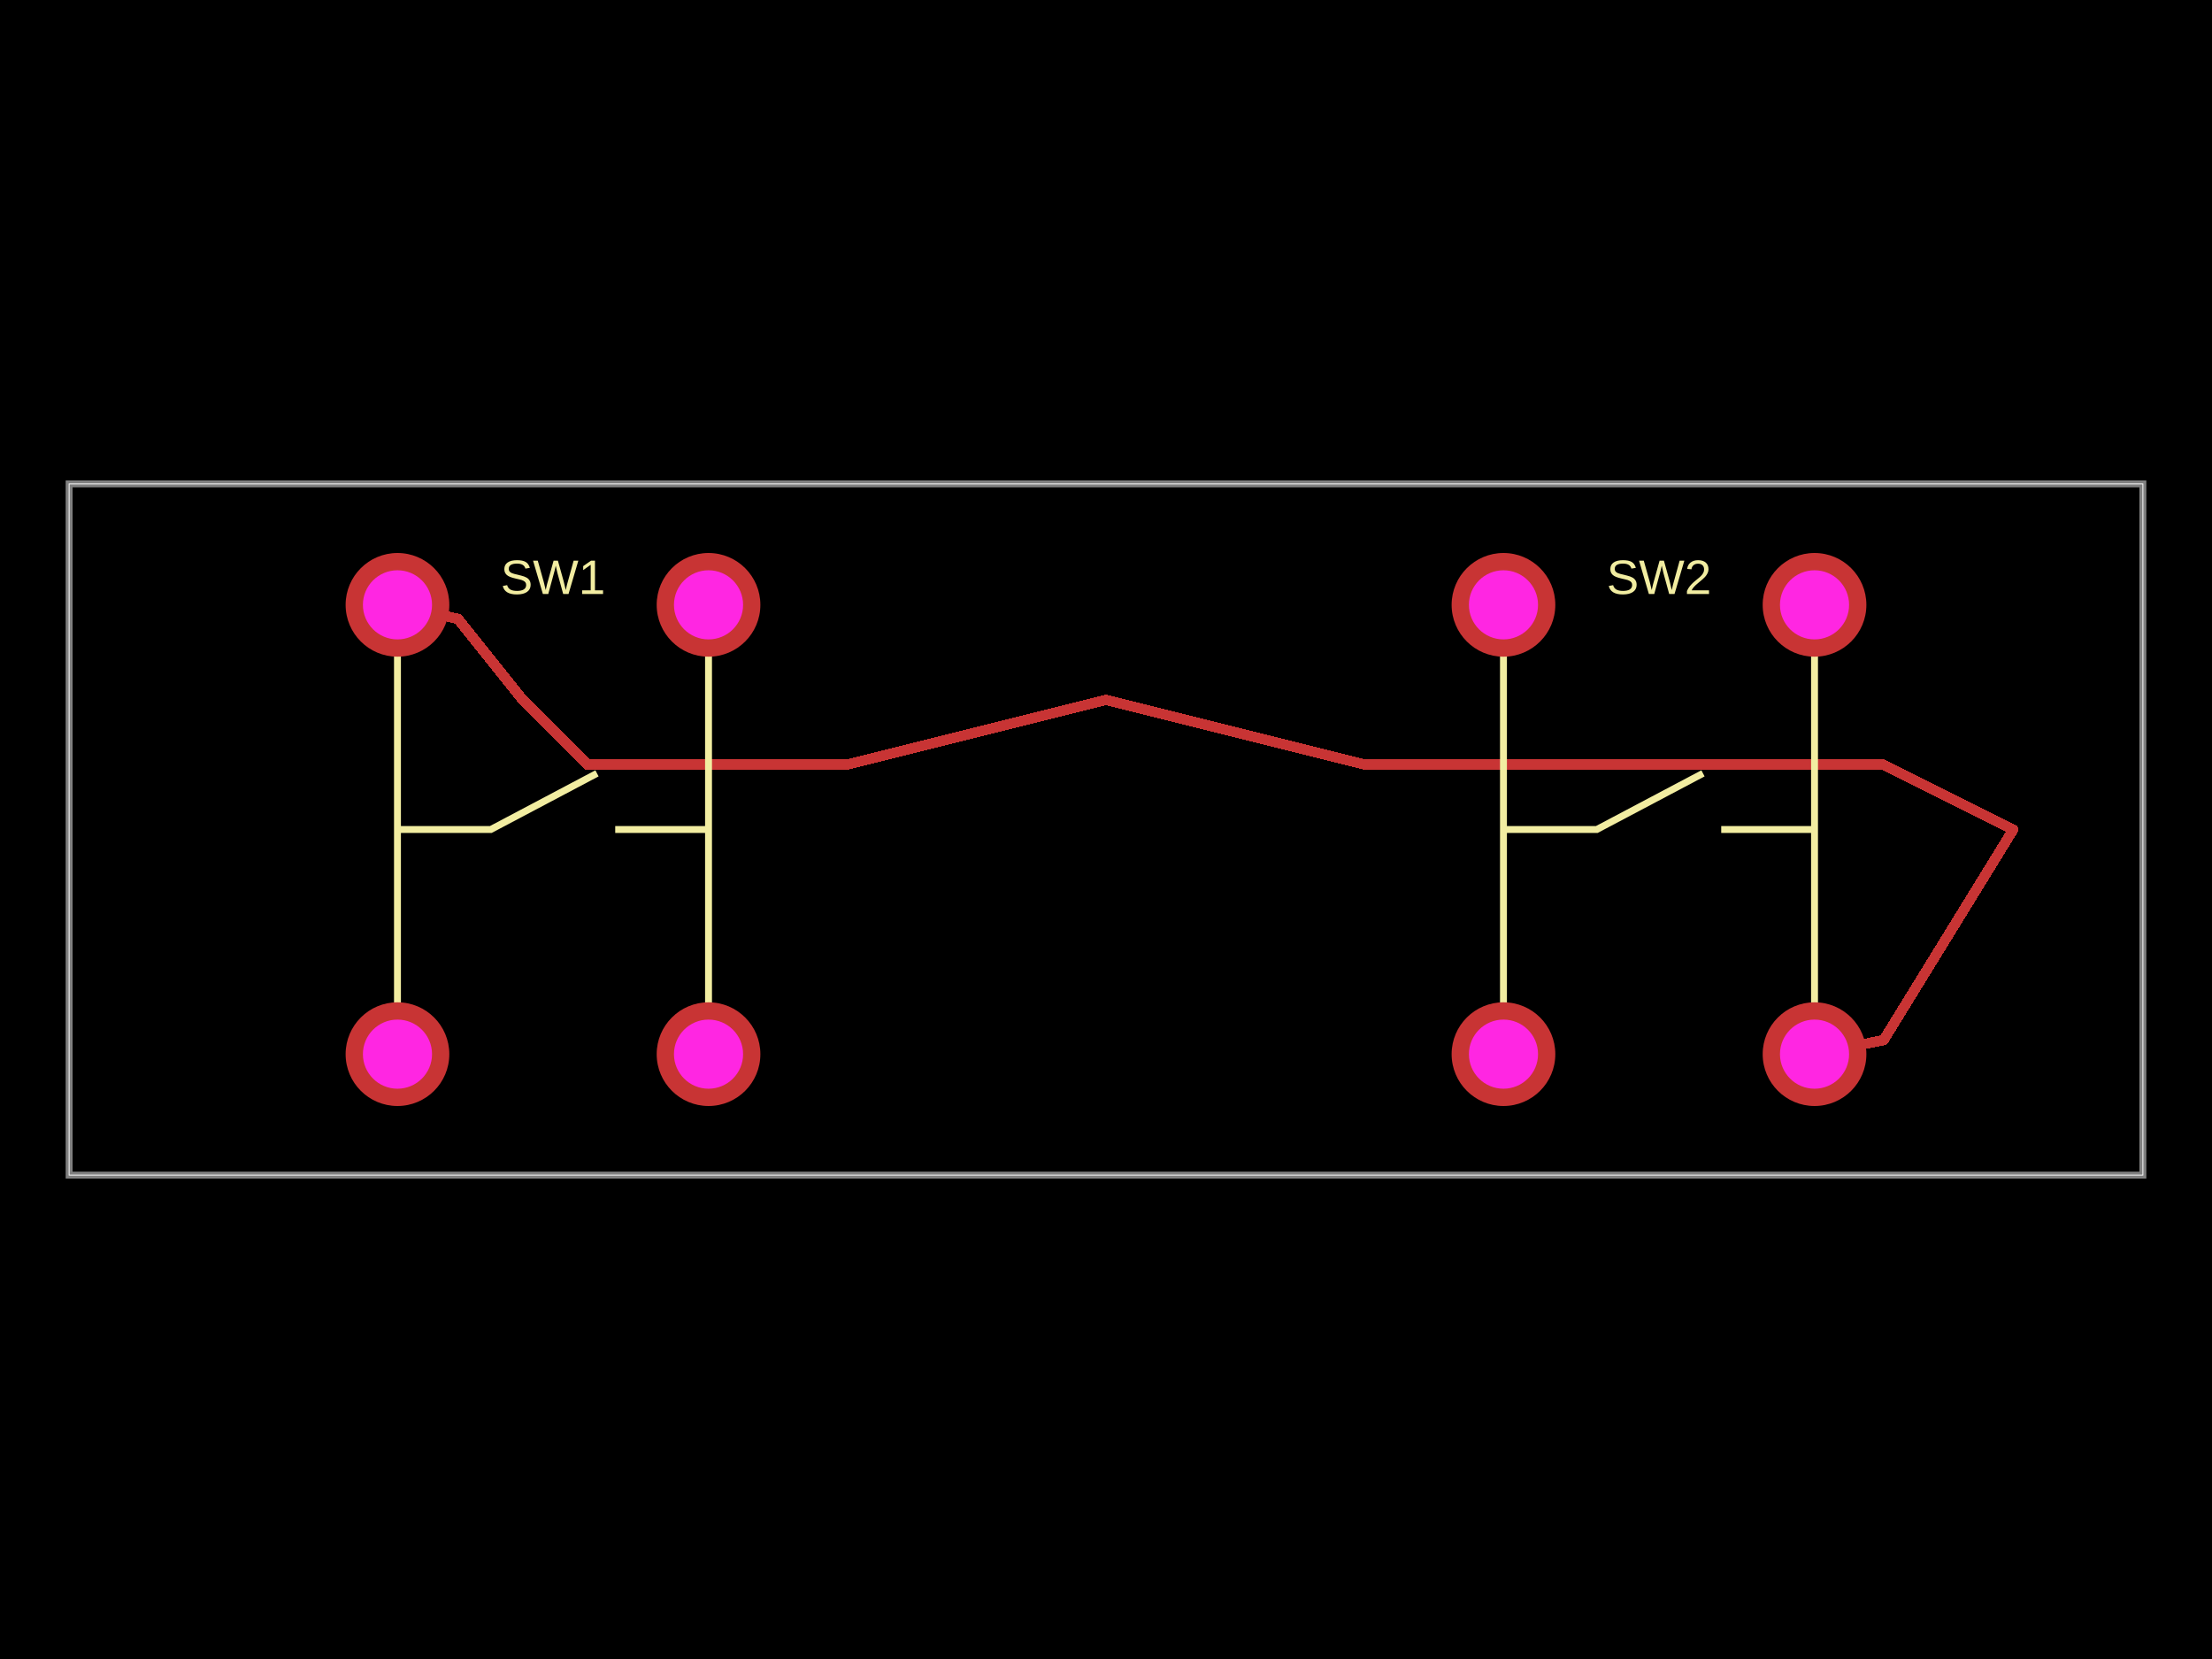
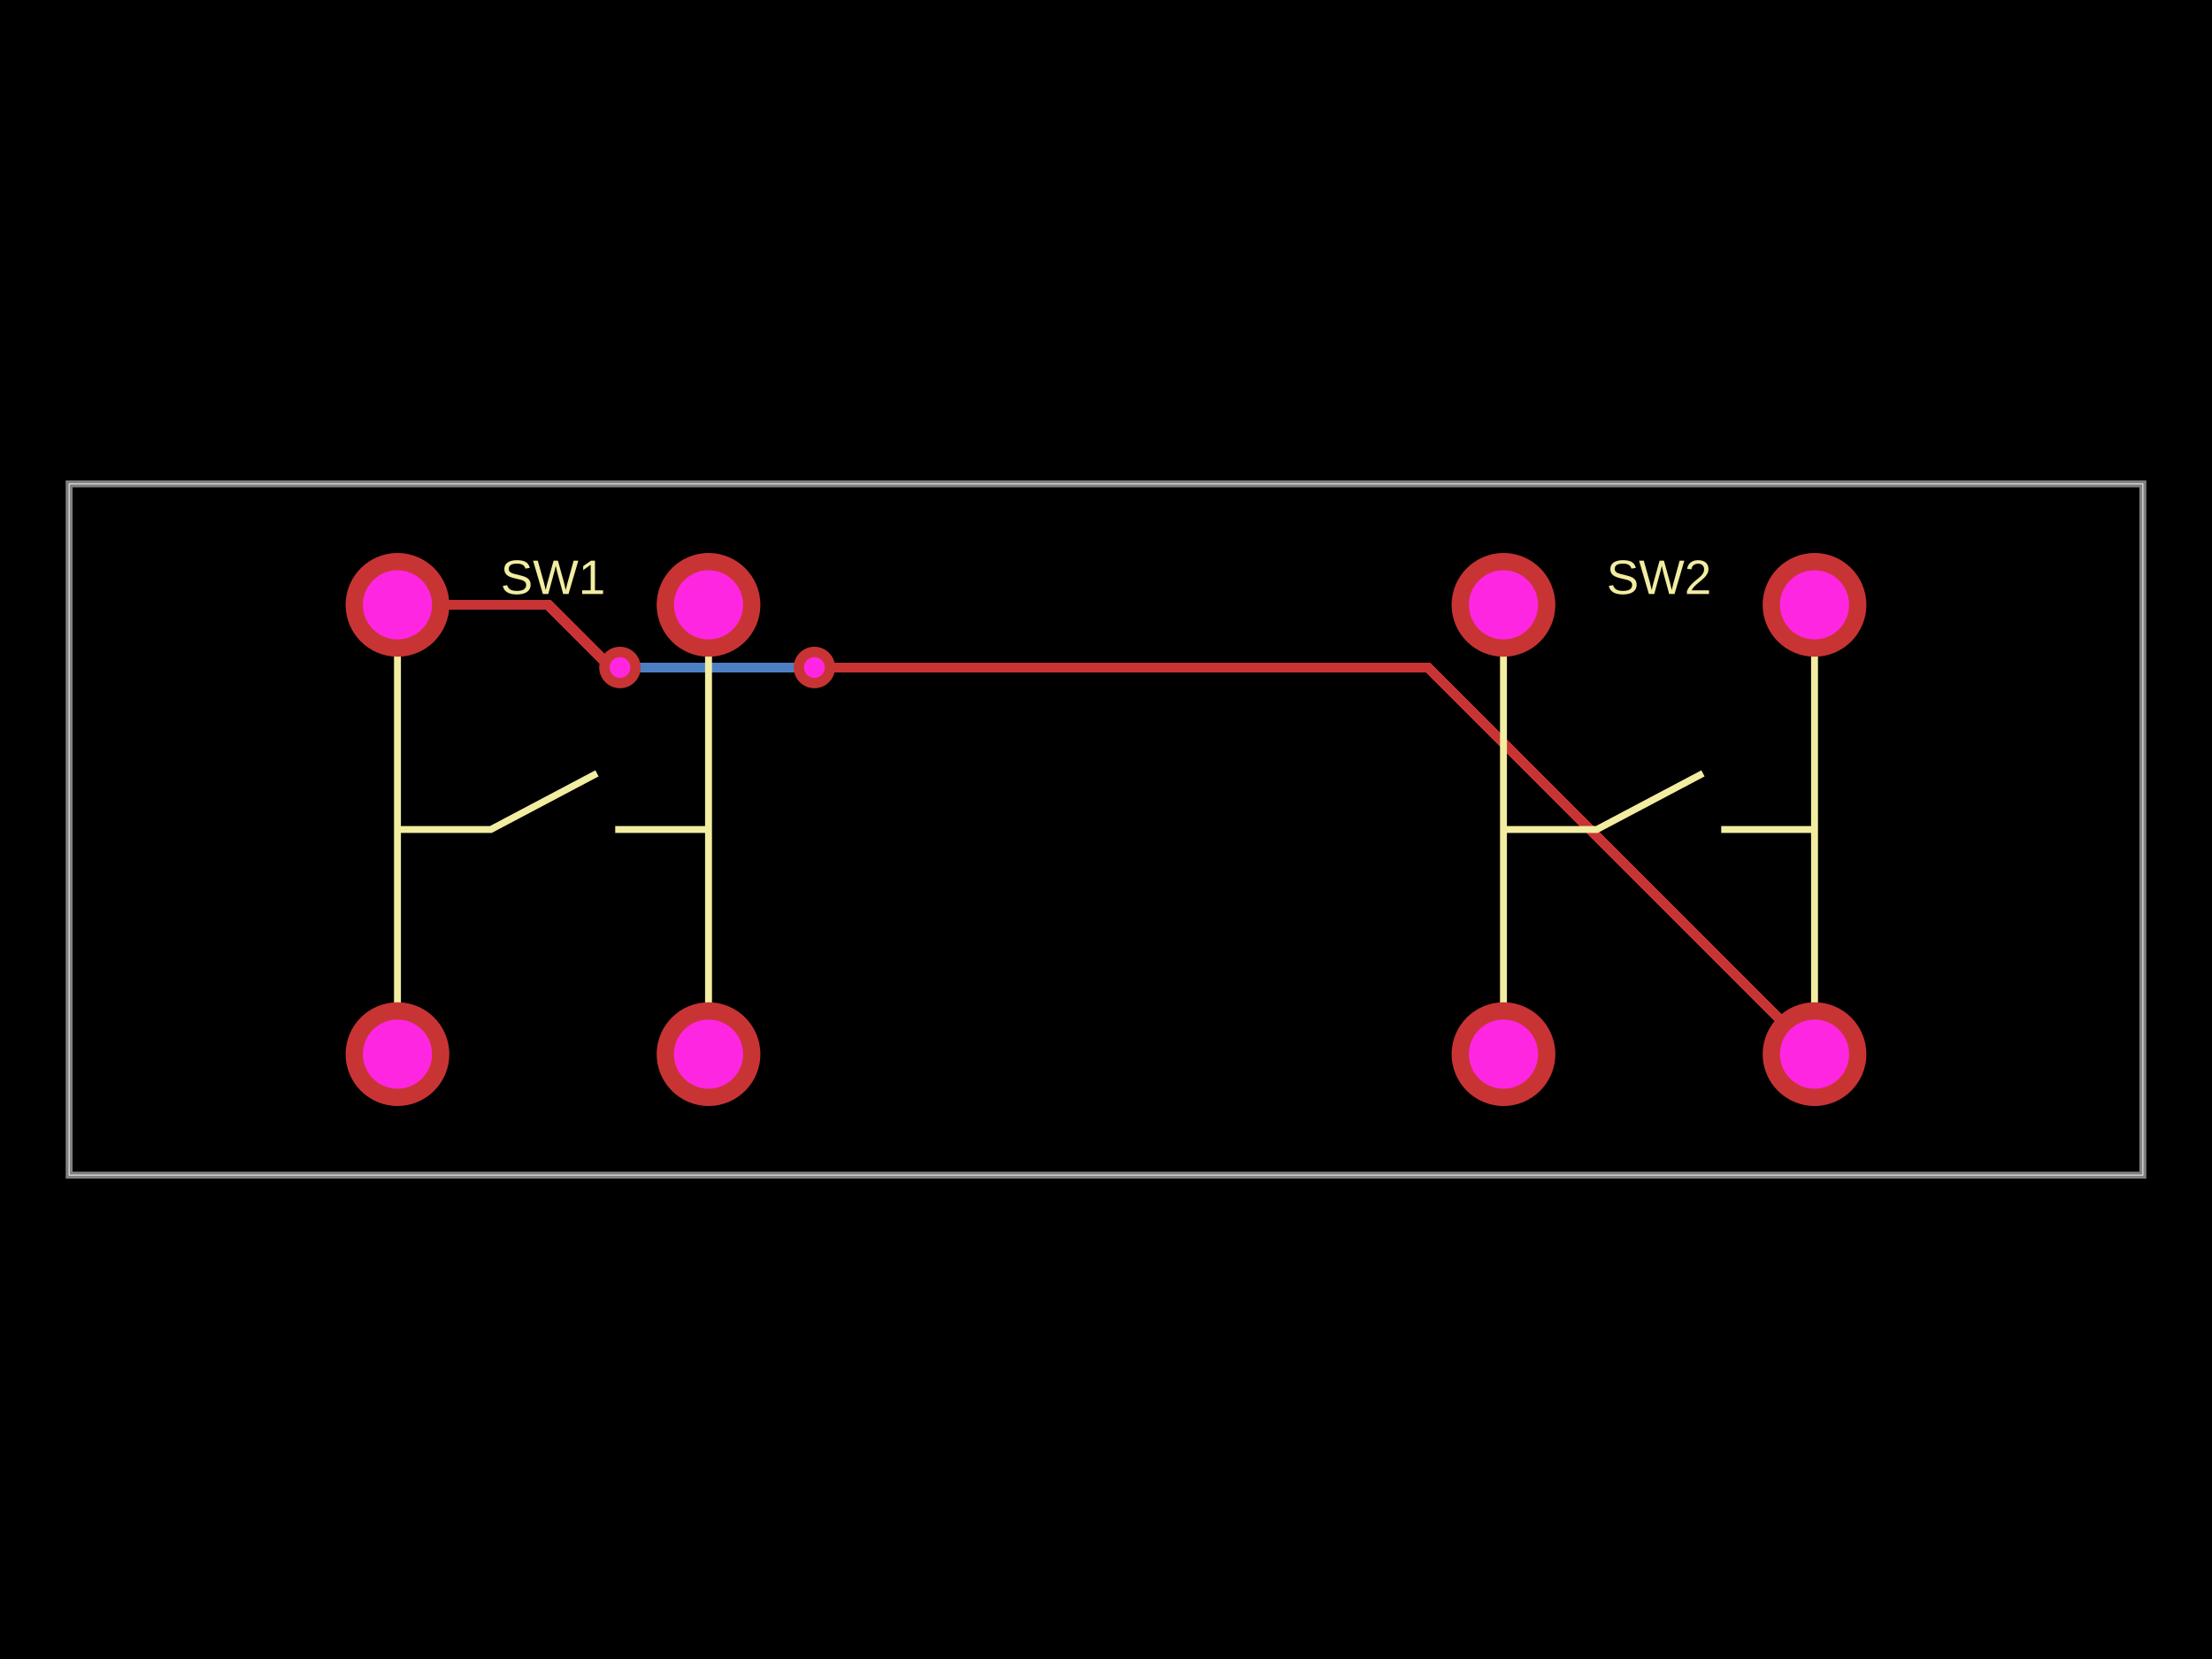
<svg xmlns="http://www.w3.org/2000/svg" width="800" height="600">
  <style />
  <rect class="boundary" x="0" y="0" fill="#000" width="800" height="600" />
  <rect class="pcb-boundary" fill="none" stroke="#fff" stroke-width="0.3" x="25" y="175" width="750" height="250" />
  <path class="pcb-board" d="M 25 425 L 775 425 L 775 175 L 25 175 Z" fill="none" stroke="rgba(255, 255, 255, 0.5)" stroke-width="2.5" />
  <g transform="translate(200, 300) rotate(0) scale(1, -1)">
    <rect class="pcb-component" x="-75" y="-100" width="150" height="200" />
    <rect class="pcb-component-outline" x="-75" y="-100" width="150" height="200" />
  </g>
  <g transform="translate(600, 300) rotate(0) scale(1, -1)">
    <rect class="pcb-component" x="-75" y="-100" width="150" height="200" />
    <rect class="pcb-component-outline" x="-75" y="-100" width="150" height="200" />
  </g>
-   <path class="pcb-trace" stroke="rgb(200, 52, 52)" fill="none" d="M 143.75 218.75 L 165.625 223.828" stroke-width="3.75" stroke-linecap="round" stroke-linejoin="round" shape-rendering="crispEdges" data-layer="top" />
-   <path class="pcb-trace" stroke="rgb(200, 52, 52)" fill="none" d="M 165.625 223.828 L 189.062 253.125" stroke-width="3.75" stroke-linecap="round" stroke-linejoin="round" shape-rendering="crispEdges" data-layer="top" />
-   <path class="pcb-trace" stroke="rgb(200, 52, 52)" fill="none" d="M 189.062 253.125 L 189.062 253.125" stroke-width="3.75" stroke-linecap="round" stroke-linejoin="round" shape-rendering="crispEdges" data-layer="top" />
-   <path class="pcb-trace" stroke="rgb(200, 52, 52)" fill="none" d="M 189.062 253.125 L 212.5 276.562" stroke-width="3.75" stroke-linecap="round" stroke-linejoin="round" shape-rendering="crispEdges" data-layer="top" />
-   <path class="pcb-trace" stroke="rgb(200, 52, 52)" fill="none" d="M 212.5 276.562 L 212.5 276.562" stroke-width="3.75" stroke-linecap="round" stroke-linejoin="round" shape-rendering="crispEdges" data-layer="top" />
-   <path class="pcb-trace" stroke="rgb(200, 52, 52)" fill="none" d="M 212.5 276.562 L 259.375 276.562" stroke-width="3.75" stroke-linecap="round" stroke-linejoin="round" shape-rendering="crispEdges" data-layer="top" />
-   <path class="pcb-trace" stroke="rgb(200, 52, 52)" fill="none" d="M 259.375 276.562 L 259.375 276.562" stroke-width="3.75" stroke-linecap="round" stroke-linejoin="round" shape-rendering="crispEdges" data-layer="top" />
-   <path class="pcb-trace" stroke="rgb(200, 52, 52)" fill="none" d="M 259.375 276.562 L 306.25 276.562" stroke-width="3.75" stroke-linecap="round" stroke-linejoin="round" shape-rendering="crispEdges" data-layer="top" />
-   <path class="pcb-trace" stroke="rgb(200, 52, 52)" fill="none" d="M 306.25 276.562 L 306.25 276.562" stroke-width="3.75" stroke-linecap="round" stroke-linejoin="round" shape-rendering="crispEdges" data-layer="top" />
-   <path class="pcb-trace" stroke="rgb(200, 52, 52)" fill="none" d="M 306.25 276.562 L 400 253.125" stroke-width="3.75" stroke-linecap="round" stroke-linejoin="round" shape-rendering="crispEdges" data-layer="top" />
-   <path class="pcb-trace" stroke="rgb(200, 52, 52)" fill="none" d="M 400 253.125 L 400 253.125" stroke-width="3.75" stroke-linecap="round" stroke-linejoin="round" shape-rendering="crispEdges" data-layer="top" />
-   <path class="pcb-trace" stroke="rgb(200, 52, 52)" fill="none" d="M 400 253.125 L 493.75 276.562" stroke-width="3.75" stroke-linecap="round" stroke-linejoin="round" shape-rendering="crispEdges" data-layer="top" />
-   <path class="pcb-trace" stroke="rgb(200, 52, 52)" fill="none" d="M 493.75 276.562 L 493.75 276.562" stroke-width="3.75" stroke-linecap="round" stroke-linejoin="round" shape-rendering="crispEdges" data-layer="top" />
-   <path class="pcb-trace" stroke="rgb(200, 52, 52)" fill="none" d="M 493.75 276.562 L 540.625 276.562" stroke-width="3.75" stroke-linecap="round" stroke-linejoin="round" shape-rendering="crispEdges" data-layer="top" />
-   <path class="pcb-trace" stroke="rgb(200, 52, 52)" fill="none" d="M 540.625 276.562 L 540.625 276.562" stroke-width="3.75" stroke-linecap="round" stroke-linejoin="round" shape-rendering="crispEdges" data-layer="top" />
-   <path class="pcb-trace" stroke="rgb(200, 52, 52)" fill="none" d="M 540.625 276.562 L 587.5 276.562" stroke-width="3.75" stroke-linecap="round" stroke-linejoin="round" shape-rendering="crispEdges" data-layer="top" />
-   <path class="pcb-trace" stroke="rgb(200, 52, 52)" fill="none" d="M 587.5 276.562 L 587.5 276.562" stroke-width="3.75" stroke-linecap="round" stroke-linejoin="round" shape-rendering="crispEdges" data-layer="top" />
-   <path class="pcb-trace" stroke="rgb(200, 52, 52)" fill="none" d="M 587.5 276.562 L 634.375 276.562" stroke-width="3.75" stroke-linecap="round" stroke-linejoin="round" shape-rendering="crispEdges" data-layer="top" />
-   <path class="pcb-trace" stroke="rgb(200, 52, 52)" fill="none" d="M 634.375 276.562 L 634.375 276.562" stroke-width="3.75" stroke-linecap="round" stroke-linejoin="round" shape-rendering="crispEdges" data-layer="top" />
-   <path class="pcb-trace" stroke="rgb(200, 52, 52)" fill="none" d="M 634.375 276.562 L 681.25 276.562" stroke-width="3.75" stroke-linecap="round" stroke-linejoin="round" shape-rendering="crispEdges" data-layer="top" />
-   <path class="pcb-trace" stroke="rgb(200, 52, 52)" fill="none" d="M 681.25 276.562 L 681.25 276.562" stroke-width="3.75" stroke-linecap="round" stroke-linejoin="round" shape-rendering="crispEdges" data-layer="top" />
-   <path class="pcb-trace" stroke="rgb(200, 52, 52)" fill="none" d="M 681.25 276.562 L 728.125 300" stroke-width="3.75" stroke-linecap="round" stroke-linejoin="round" shape-rendering="crispEdges" data-layer="top" />
-   <path class="pcb-trace" stroke="rgb(200, 52, 52)" fill="none" d="M 728.125 300 L 728.125 300" stroke-width="3.75" stroke-linecap="round" stroke-linejoin="round" shape-rendering="crispEdges" data-layer="top" />
-   <path class="pcb-trace" stroke="rgb(200, 52, 52)" fill="none" d="M 728.125 300 L 681.25 376.172" stroke-width="3.75" stroke-linecap="round" stroke-linejoin="round" shape-rendering="crispEdges" data-layer="top" />
-   <path class="pcb-trace" stroke="rgb(200, 52, 52)" fill="none" d="M 681.25 376.172 L 656.25 381.25" stroke-width="3.75" stroke-linecap="round" stroke-linejoin="round" shape-rendering="crispEdges" data-layer="top" />
+   <path class="pcb-trace" stroke="rgb(77, 127, 196)" fill="none" d="M 224.219 241.406 L 224.219 241.406" stroke-width="3.75" stroke-linecap="round" stroke-linejoin="round" shape-rendering="crispEdges" data-layer="bottom" />
+   <path class="pcb-trace" stroke="rgb(77, 127, 196)" fill="none" d="M 224.219 241.406 L 288.616 241.406" stroke-width="3.75" stroke-linecap="round" stroke-linejoin="round" shape-rendering="crispEdges" data-layer="bottom" />
+   <path class="pcb-trace" stroke="rgb(77, 127, 196)" fill="none" d="M 288.616 241.406 L 290.588 243.378" stroke-width="3.75" stroke-linecap="round" stroke-linejoin="round" shape-rendering="crispEdges" data-layer="bottom" />
+   <path class="pcb-trace" stroke="rgb(77, 127, 196)" fill="none" d="M 290.588 243.378 L 294.531 241.406" stroke-width="3.75" stroke-linecap="round" stroke-linejoin="round" shape-rendering="crispEdges" data-layer="bottom" />
+   <path class="pcb-trace" stroke="rgb(200, 52, 52)" fill="none" d="M 143.75 218.75 L 198.306 218.75" stroke-width="3.75" stroke-linecap="round" stroke-linejoin="round" shape-rendering="crispEdges" data-layer="top" />
+   <path class="pcb-trace" stroke="rgb(200, 52, 52)" fill="none" d="M 198.306 218.75 L 220.962 241.406" stroke-width="3.75" stroke-linecap="round" stroke-linejoin="round" shape-rendering="crispEdges" data-layer="top" />
+   <path class="pcb-trace" stroke="rgb(200, 52, 52)" fill="none" d="M 220.962 241.406 L 224.219 241.406" stroke-width="3.75" stroke-linecap="round" stroke-linejoin="round" shape-rendering="crispEdges" data-layer="top" />
+   <path class="pcb-trace" stroke="rgb(200, 52, 52)" fill="none" d="M 294.531 241.406 L 294.531 241.406" stroke-width="3.75" stroke-linecap="round" stroke-linejoin="round" shape-rendering="crispEdges" data-layer="top" />
+   <path class="pcb-trace" stroke="rgb(200, 52, 52)" fill="none" d="M 294.531 241.406 L 516.406 241.406" stroke-width="3.75" stroke-linecap="round" stroke-linejoin="round" shape-rendering="crispEdges" data-layer="top" />
+   <path class="pcb-trace" stroke="rgb(200, 52, 52)" fill="none" d="M 516.406 241.406 L 656.25 381.25" stroke-width="3.75" stroke-linecap="round" stroke-linejoin="round" shape-rendering="crispEdges" data-layer="top" />
+   <g>
+     <circle class="pcb-hole-outer" fill="rgb(200, 52, 52)" cx="224.219" cy="241.406" r="7.5" />
+     <circle class="pcb-hole-inner" fill="rgb(255, 38, 226)" cx="224.219" cy="241.406" r="3.75" />
+   </g>
+   <g>
+     <circle class="pcb-hole-outer" fill="rgb(200, 52, 52)" cx="294.531" cy="241.406" r="7.5" />
+     <circle class="pcb-hole-inner" fill="rgb(255, 38, 226)" cx="294.531" cy="241.406" r="3.75" />
+   </g>
  <path class="pcb-silkscreen pcb-silkscreen-top" d="M 143.75 381.25 L 143.75 218.75" fill="none" stroke="#f2eda1" stroke-width="2.5" data-pcb-component-id="pcb_component_0" data-pcb-silkscreen-path-id="pcb_silkscreen_path_0" />
  <path class="pcb-silkscreen pcb-silkscreen-top" d="M 256.25 381.25 L 256.25 218.75" fill="none" stroke="#f2eda1" stroke-width="2.5" data-pcb-component-id="pcb_component_0" data-pcb-silkscreen-path-id="pcb_silkscreen_path_1" />
  <path class="pcb-silkscreen pcb-silkscreen-top" d="M 143.75 300 L 177.5 300 L 215.91 279.688" fill="none" stroke="#f2eda1" stroke-width="2.5" data-pcb-component-id="pcb_component_0" data-pcb-silkscreen-path-id="pcb_silkscreen_path_2" />
  <path class="pcb-silkscreen pcb-silkscreen-top" d="M 256.25 300 L 222.5 300" fill="none" stroke="#f2eda1" stroke-width="2.5" data-pcb-component-id="pcb_component_0" data-pcb-silkscreen-path-id="pcb_silkscreen_path_3" />
  <path class="pcb-silkscreen pcb-silkscreen-top" d="M 543.75 381.25 L 543.75 218.75" fill="none" stroke="#f2eda1" stroke-width="2.5" data-pcb-component-id="pcb_component_1" data-pcb-silkscreen-path-id="pcb_silkscreen_path_4" />
  <path class="pcb-silkscreen pcb-silkscreen-top" d="M 656.25 381.25 L 656.25 218.75" fill="none" stroke="#f2eda1" stroke-width="2.5" data-pcb-component-id="pcb_component_1" data-pcb-silkscreen-path-id="pcb_silkscreen_path_5" />
  <path class="pcb-silkscreen pcb-silkscreen-top" d="M 543.75 300 L 577.5 300 L 615.91 279.688" fill="none" stroke="#f2eda1" stroke-width="2.5" data-pcb-component-id="pcb_component_1" data-pcb-silkscreen-path-id="pcb_silkscreen_path_6" />
  <path class="pcb-silkscreen pcb-silkscreen-top" d="M 656.25 300 L 622.5 300" fill="none" stroke="#f2eda1" stroke-width="2.5" data-pcb-component-id="pcb_component_1" data-pcb-silkscreen-path-id="pcb_silkscreen_path_7" />
  <text x="0" y="0" fill="#f2eda1" font-family="Arial, sans-serif" font-size="17.5" text-anchor="middle" dominant-baseline="central" transform="matrix(1,0,0,1,200,208.75)" class="pcb-silkscreen-text pcb-silkscreen-top" data-pcb-silkscreen-text-id="pcb_component_0" stroke="#f2eda1" stroke-width="0">SW1</text>
  <text x="0" y="0" fill="#f2eda1" font-family="Arial, sans-serif" font-size="17.5" text-anchor="middle" dominant-baseline="central" transform="matrix(1,0,0,1,600,208.75)" class="pcb-silkscreen-text pcb-silkscreen-top" data-pcb-silkscreen-text-id="pcb_component_1" stroke="#f2eda1" stroke-width="0">SW2</text>
  <g>
    <circle class="pcb-hole-outer" fill="rgb(200, 52, 52)" cx="143.75" cy="218.75" r="18.75" />
    <circle class="pcb-hole-inner" fill="rgb(255, 38, 226)" cx="143.75" cy="218.75" r="12.5" />
  </g>
  <g>
    <circle class="pcb-hole-outer" fill="rgb(200, 52, 52)" cx="143.75" cy="381.25" r="18.75" />
    <circle class="pcb-hole-inner" fill="rgb(255, 38, 226)" cx="143.75" cy="381.25" r="12.5" />
  </g>
  <g>
    <circle class="pcb-hole-outer" fill="rgb(200, 52, 52)" cx="256.25" cy="381.25" r="18.75" />
    <circle class="pcb-hole-inner" fill="rgb(255, 38, 226)" cx="256.25" cy="381.25" r="12.5" />
  </g>
  <g>
    <circle class="pcb-hole-outer" fill="rgb(200, 52, 52)" cx="256.25" cy="218.75" r="18.75" />
    <circle class="pcb-hole-inner" fill="rgb(255, 38, 226)" cx="256.25" cy="218.75" r="12.5" />
  </g>
  <g>
    <circle class="pcb-hole-outer" fill="rgb(200, 52, 52)" cx="543.75" cy="218.75" r="18.75" />
    <circle class="pcb-hole-inner" fill="rgb(255, 38, 226)" cx="543.75" cy="218.75" r="12.5" />
  </g>
  <g>
    <circle class="pcb-hole-outer" fill="rgb(200, 52, 52)" cx="543.75" cy="381.25" r="18.75" />
    <circle class="pcb-hole-inner" fill="rgb(255, 38, 226)" cx="543.75" cy="381.25" r="12.5" />
  </g>
  <g>
    <circle class="pcb-hole-outer" fill="rgb(200, 52, 52)" cx="656.25" cy="381.25" r="18.75" />
    <circle class="pcb-hole-inner" fill="rgb(255, 38, 226)" cx="656.25" cy="381.25" r="12.5" />
  </g>
  <g>
    <circle class="pcb-hole-outer" fill="rgb(200, 52, 52)" cx="656.25" cy="218.75" r="18.75" />
    <circle class="pcb-hole-inner" fill="rgb(255, 38, 226)" cx="656.25" cy="218.75" r="12.5" />
  </g>
</svg>
